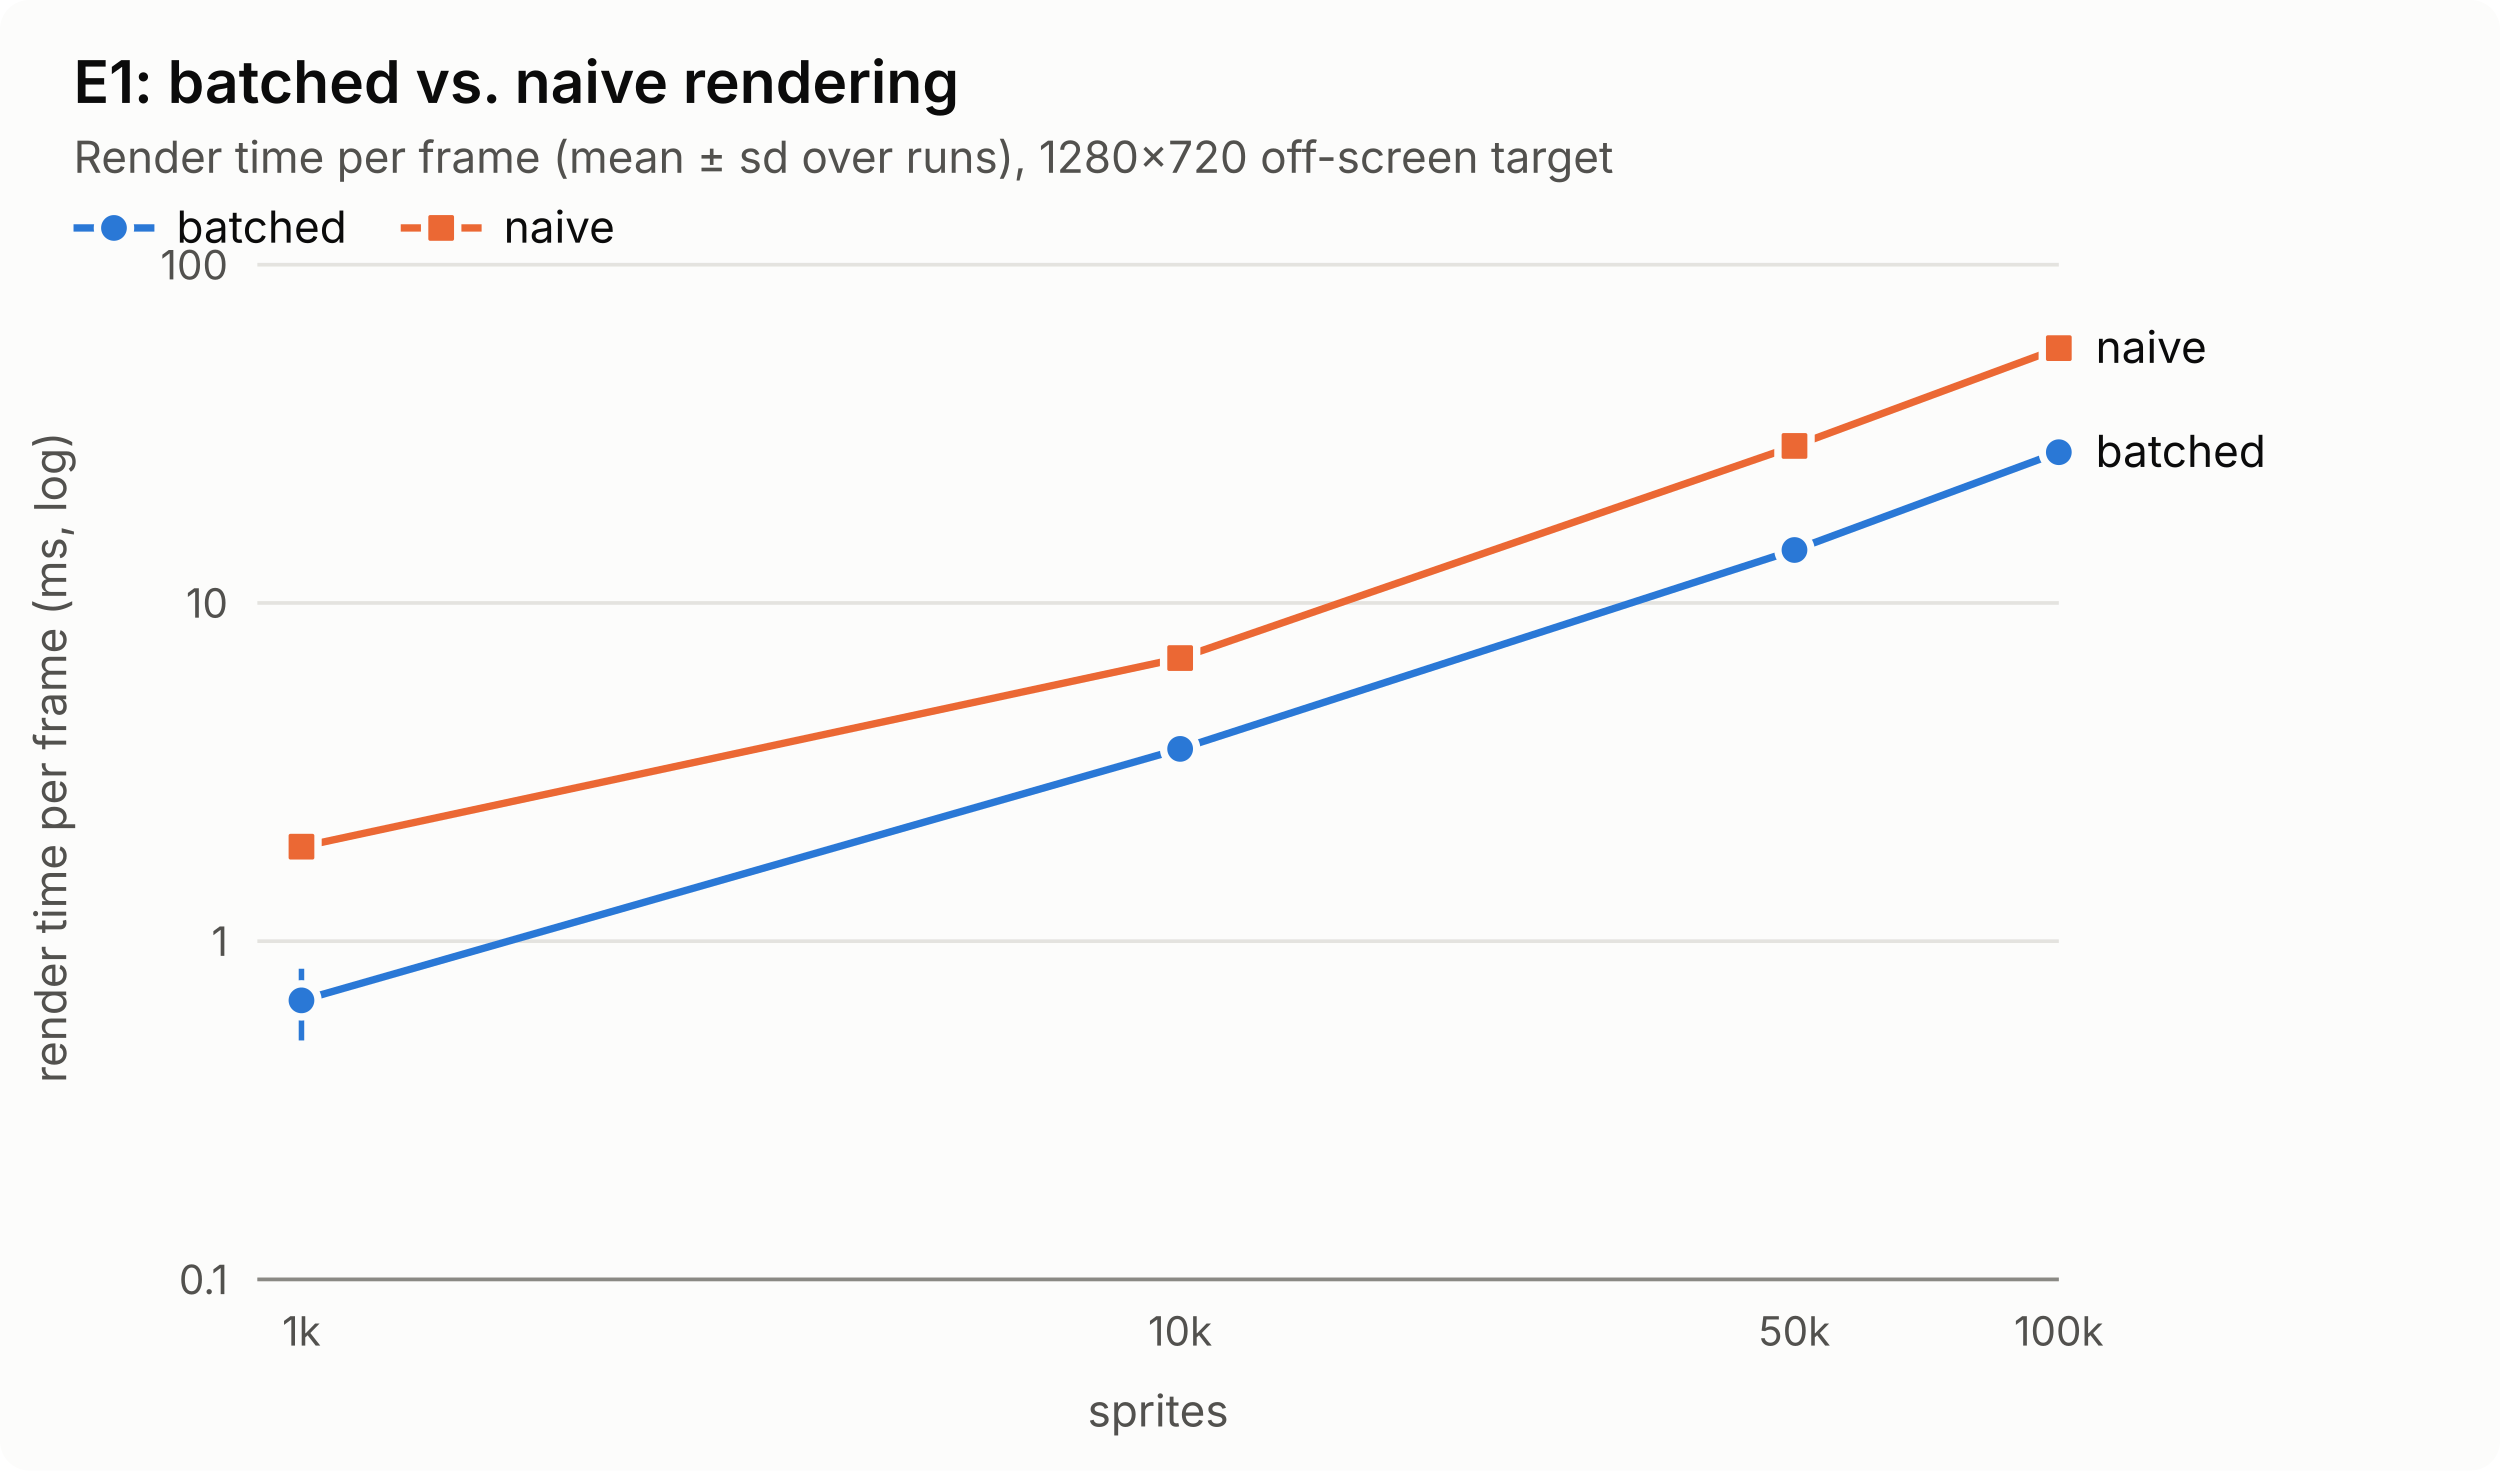
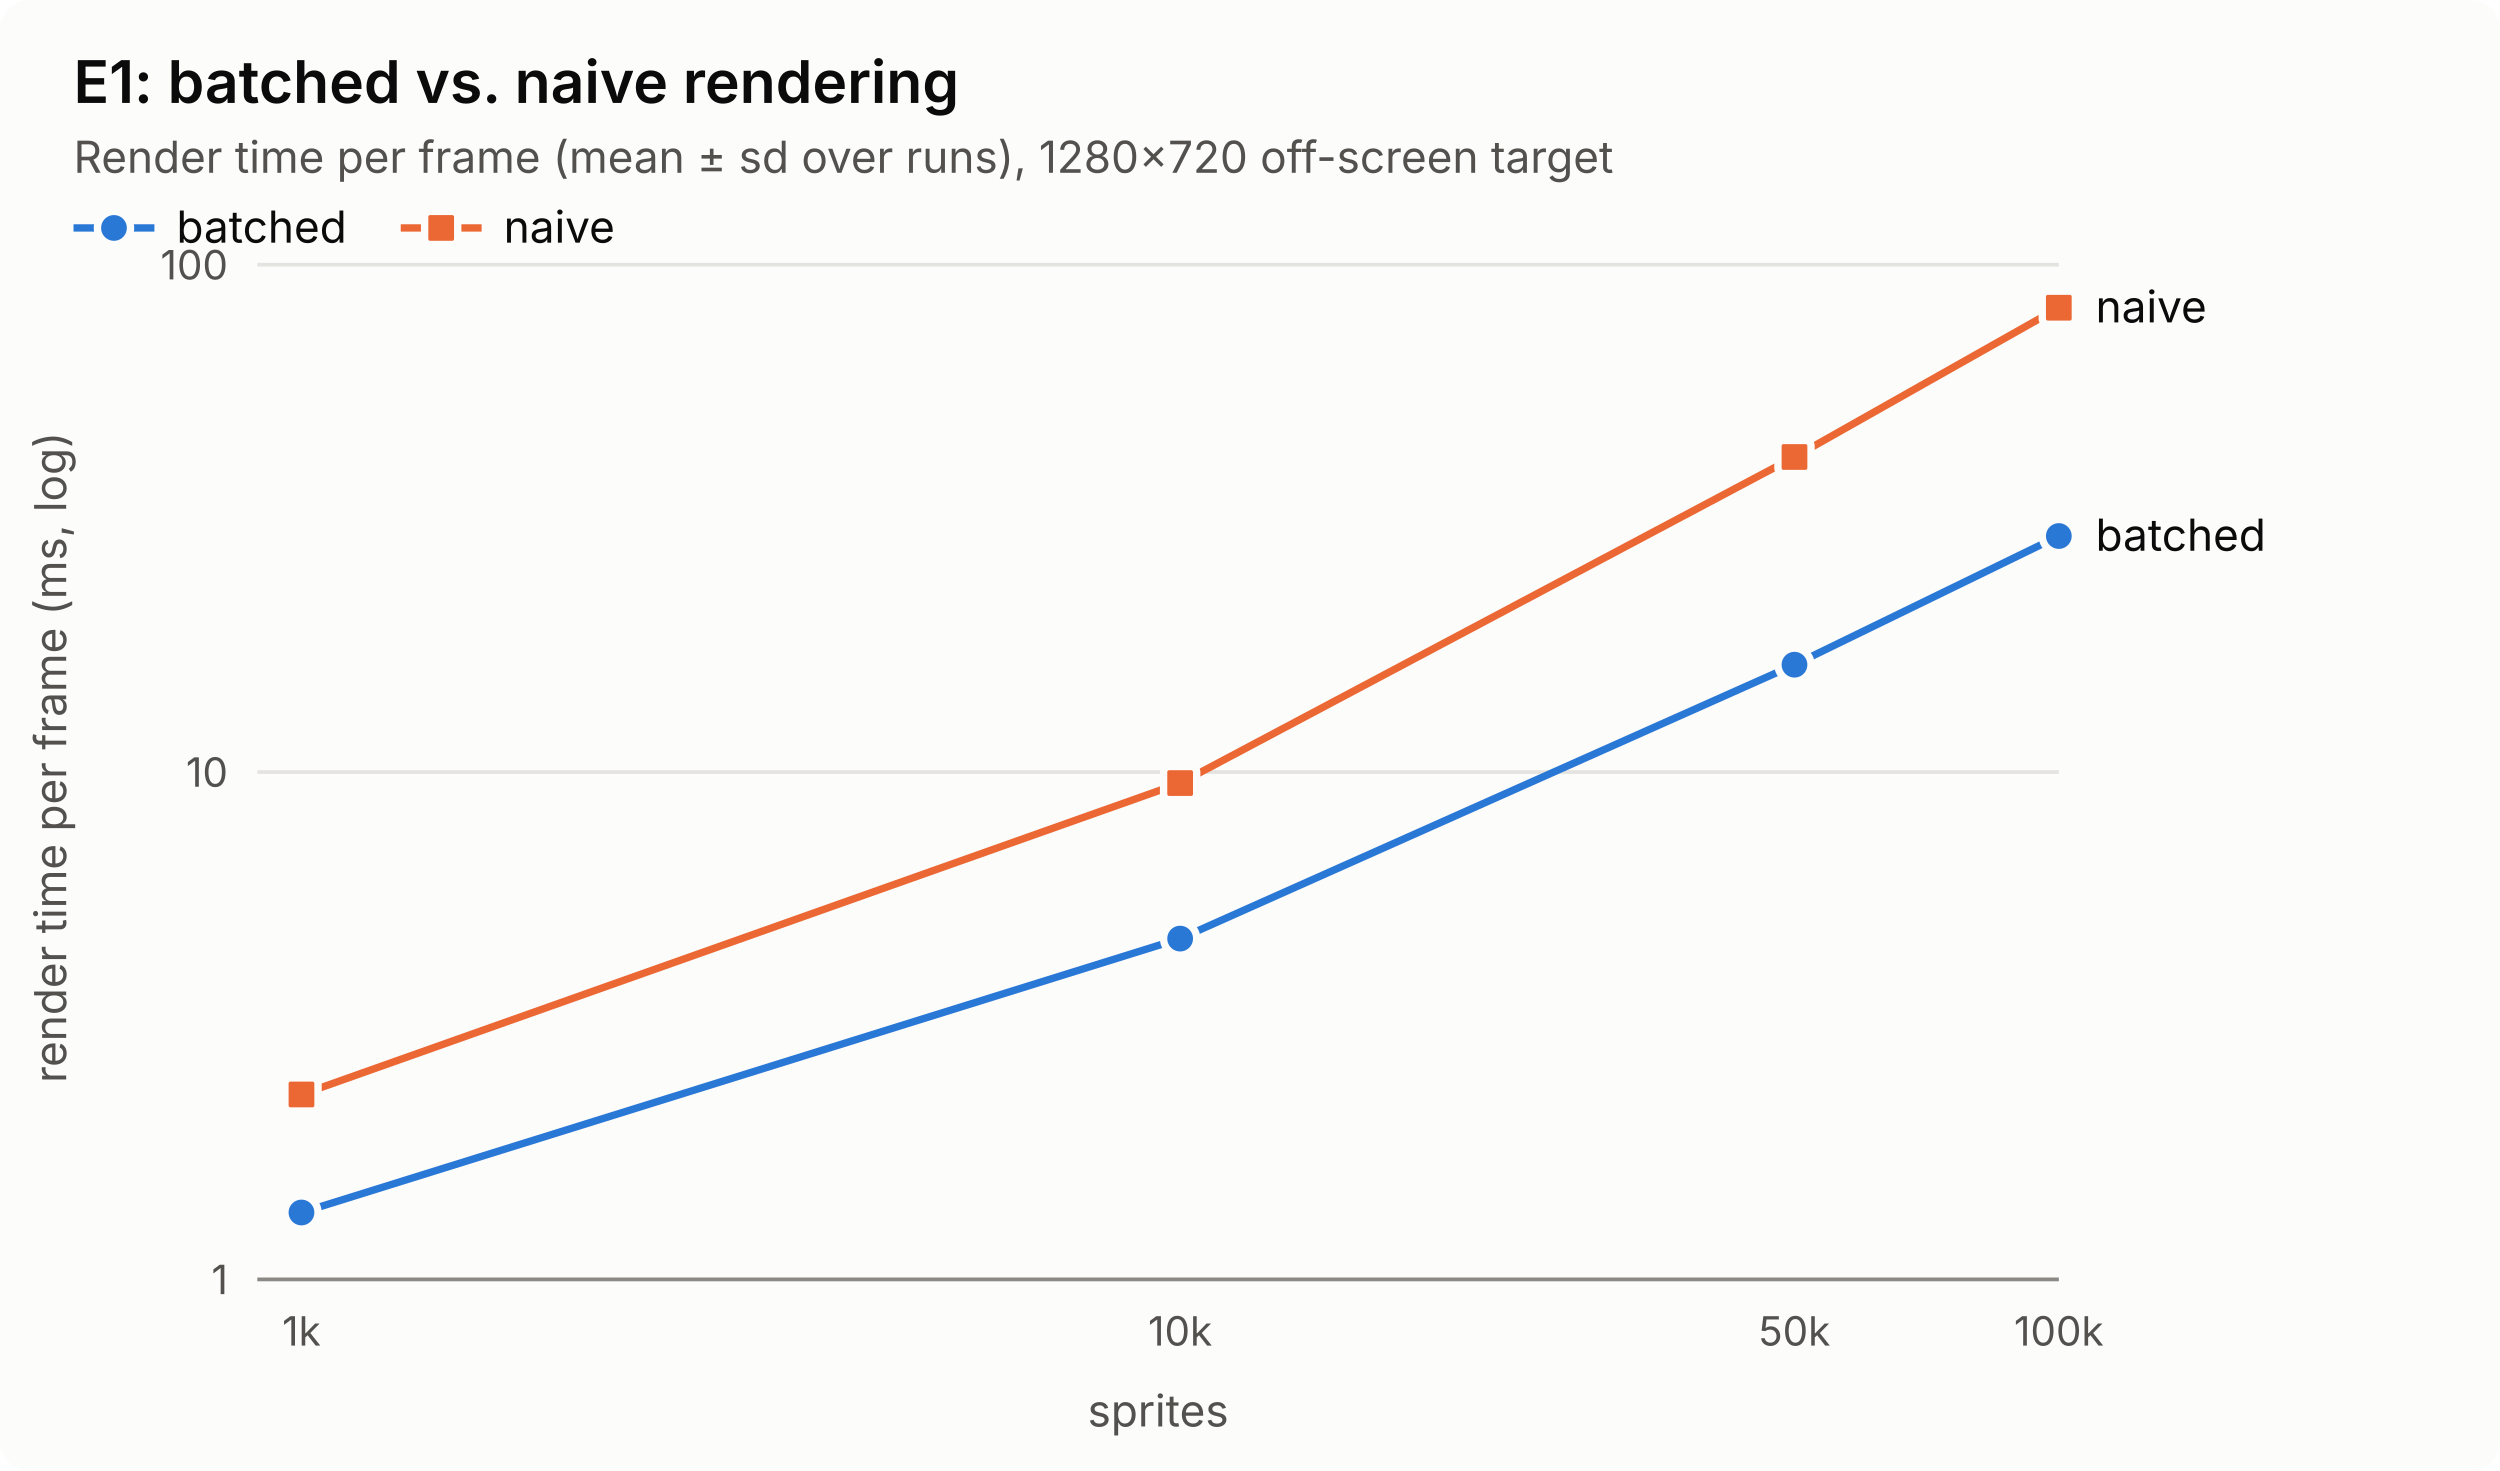
<svg xmlns="http://www.w3.org/2000/svg" viewBox="0 0 680 400" width="680" height="400" role="img" aria-label="E1: batched vs. naive rendering">
  <style>
.surface { fill: #fcfcfb; } .grid { stroke: #e4e3df; } .axis { stroke: #8a8984; }
.ink { fill: #0b0b0b; } .ink2 { fill: #52514e; } .ring { stroke: #fcfcfb; }
.l1 { stroke: #2a78d6; } .l2 { stroke: #eb6834; } .l3 { stroke: #1baf7a; }
.f1 { fill: #2a78d6; } .f2 { fill: #eb6834; } .f3 { fill: #1baf7a; }
.l1, .l2, .l3 { fill: none; }
@media (prefers-color-scheme: dark) {
  .surface { fill: #1a1a19; } .grid { stroke: #33332f; } .axis { stroke: #6f6e69; }
  .ink { fill: #f0efec; } .ink2 { fill: #c3c2b7; } .ring { stroke: #1a1a19; }
  .l1 { stroke: #3987e5; } .l2 { stroke: #d95926; } .l3 { stroke: #199e70; }
  .f1 { fill: #3987e5; } .f2 { fill: #d95926; } .f3 { fill: #199e70; }
}
text { font-family: system-ui, -apple-system, "Segoe UI", sans-serif; }
</style>
  <rect class="surface" width="680" height="400" rx="8" />
  <text class="ink" x="20" y="28" font-size="16" font-weight="600">E1: batched vs. naive rendering</text>
  <text class="ink2" x="20" y="47" font-size="12">Render time per frame (mean ± sd over runs), 1280×720 off-screen target</text>
  <line class="grid" x1="70" x2="560" y1="348.0" y2="348.0" stroke-width="1" />
-   <text class="ink2" x="62" y="352.0" font-size="11" text-anchor="end">0.1</text>
-   <line class="grid" x1="70" x2="560" y1="256.0" y2="256.0" stroke-width="1" />
-   <text class="ink2" x="62" y="260.0" font-size="11" text-anchor="end">1</text>
-   <line class="grid" x1="70" x2="560" y1="164.0" y2="164.0" stroke-width="1" />
-   <text class="ink2" x="62" y="168.0" font-size="11" text-anchor="end">10</text>
+   <text class="ink2" x="62" y="352.0" font-size="11" text-anchor="end">1</text>
+   <line class="grid" x1="70" x2="560" y1="210.0" y2="210.0" stroke-width="1" />
+   <text class="ink2" x="62" y="214.0" font-size="11" text-anchor="end">10</text>
  <line class="grid" x1="70" x2="560" y1="72.0" y2="72.0" stroke-width="1" />
  <text class="ink2" x="62" y="76.0" font-size="11" text-anchor="end">100</text>
  <text class="ink2" x="82.0" y="366" font-size="11" text-anchor="middle">1k</text>
  <text class="ink2" x="321.0" y="366" font-size="11" text-anchor="middle">10k</text>
  <text class="ink2" x="488.1" y="366" font-size="11" text-anchor="middle">50k</text>
  <text class="ink2" x="560.0" y="366" font-size="11" text-anchor="middle">100k</text>
  <line class="axis" x1="70" x2="560" y1="348" y2="348" stroke-width="1" />
  <text class="ink2" x="315.0" y="388" font-size="12" text-anchor="middle">sprites</text>
  <text class="ink2" transform="translate(18 206.0) rotate(-90)" font-size="12" text-anchor="middle">render time per frame (ms, log)</text>
-   <polyline class="l1" fill="none" stroke-width="2" stroke-linejoin="round" points="82.0,272.1 321.0,203.7 488.1,149.6 560.0,123.0" />
-   <line class="l1" x1="82.0" x2="82.0" y1="283.0" y2="263.5" stroke-width="1.5" />
-   <line class="l1" x1="488.1" x2="488.1" y1="152.7" y2="146.7" stroke-width="1.5" />
-   <circle cx="82.0" cy="272.1" r="4.5" class="f1 ring" stroke-width="2" />
-   <circle cx="321.0" cy="203.7" r="4.5" class="f1 ring" stroke-width="2" />
-   <circle cx="488.1" cy="149.6" r="4.5" class="f1 ring" stroke-width="2" />
-   <circle cx="560.0" cy="123.0" r="4.5" class="f1 ring" stroke-width="2" />
-   <polyline class="l2" fill="none" stroke-width="2" stroke-linejoin="round" points="82.0,230.3 321.0,179.0 488.1,121.3 560.0,94.7" />
-   <line class="l2" x1="82.0" x2="82.0" y1="233.2" y2="227.5" stroke-width="1.5" />
-   <line class="l2" x1="488.1" x2="488.1" y1="123.4" y2="119.3" stroke-width="1.5" />
-   <rect x="77.5" y="225.8" width="9" height="9" rx="1.5" class="f2 ring" stroke-width="2" />
-   <rect x="316.5" y="174.5" width="9" height="9" rx="1.5" class="f2 ring" stroke-width="2" />
-   <rect x="483.6" y="116.8" width="9" height="9" rx="1.5" class="f2 ring" stroke-width="2" />
-   <rect x="555.5" y="90.2" width="9" height="9" rx="1.5" class="f2 ring" stroke-width="2" />
-   <text class="ink" x="570.0" y="98.7" font-size="12">naive</text>
-   <text class="ink" x="570.0" y="127.0" font-size="12">batched</text>
+   <polyline class="l1" fill="none" stroke-width="2" stroke-linejoin="round" points="82.0,329.8 321.0,255.3 488.1,180.8 560.0,145.8" />
+   <line class="l1" x1="82.0" x2="82.0" y1="332.1" y2="327.7" stroke-width="1.5" />
+   <line class="l1" x1="321.0" x2="321.0" y1="257.7" y2="252.9" stroke-width="1.5" />
+   <circle cx="82.0" cy="329.8" r="4.5" class="f1 ring" stroke-width="2" />
+   <circle cx="321.0" cy="255.3" r="4.5" class="f1 ring" stroke-width="2" />
+   <circle cx="488.1" cy="180.8" r="4.5" class="f1 ring" stroke-width="2" />
+   <circle cx="560.0" cy="145.8" r="4.5" class="f1 ring" stroke-width="2" />
+   <polyline class="l2" fill="none" stroke-width="2" stroke-linejoin="round" points="82.0,297.7 321.0,213.0 488.1,124.3 560.0,83.7" />
+   <line class="l2" x1="82.0" x2="82.0" y1="300.1" y2="295.4" stroke-width="1.5" />
+   <rect x="77.5" y="293.2" width="9" height="9" rx="1.5" class="f2 ring" stroke-width="2" />
+   <rect x="316.5" y="208.5" width="9" height="9" rx="1.5" class="f2 ring" stroke-width="2" />
+   <rect x="483.6" y="119.8" width="9" height="9" rx="1.5" class="f2 ring" stroke-width="2" />
+   <rect x="555.5" y="79.2" width="9" height="9" rx="1.5" class="f2 ring" stroke-width="2" />
+   <text class="ink" x="570.0" y="87.7" font-size="12">naive</text>
+   <text class="ink" x="570.0" y="149.8" font-size="12">batched</text>
  <line class="l1" x1="20" x2="42" y1="62" y2="62" stroke-width="2" />
  <circle cx="31.0" cy="62.0" r="4.5" class="f1 ring" stroke-width="2" />
  <text class="ink" x="48" y="66" font-size="12">batched</text>
  <line class="l2" x1="109" x2="131" y1="62" y2="62" stroke-width="2" />
  <rect x="115.5" y="57.5" width="9" height="9" rx="1.5" class="f2 ring" stroke-width="2" />
  <text class="ink" x="137" y="66" font-size="12">naive</text>
</svg>
